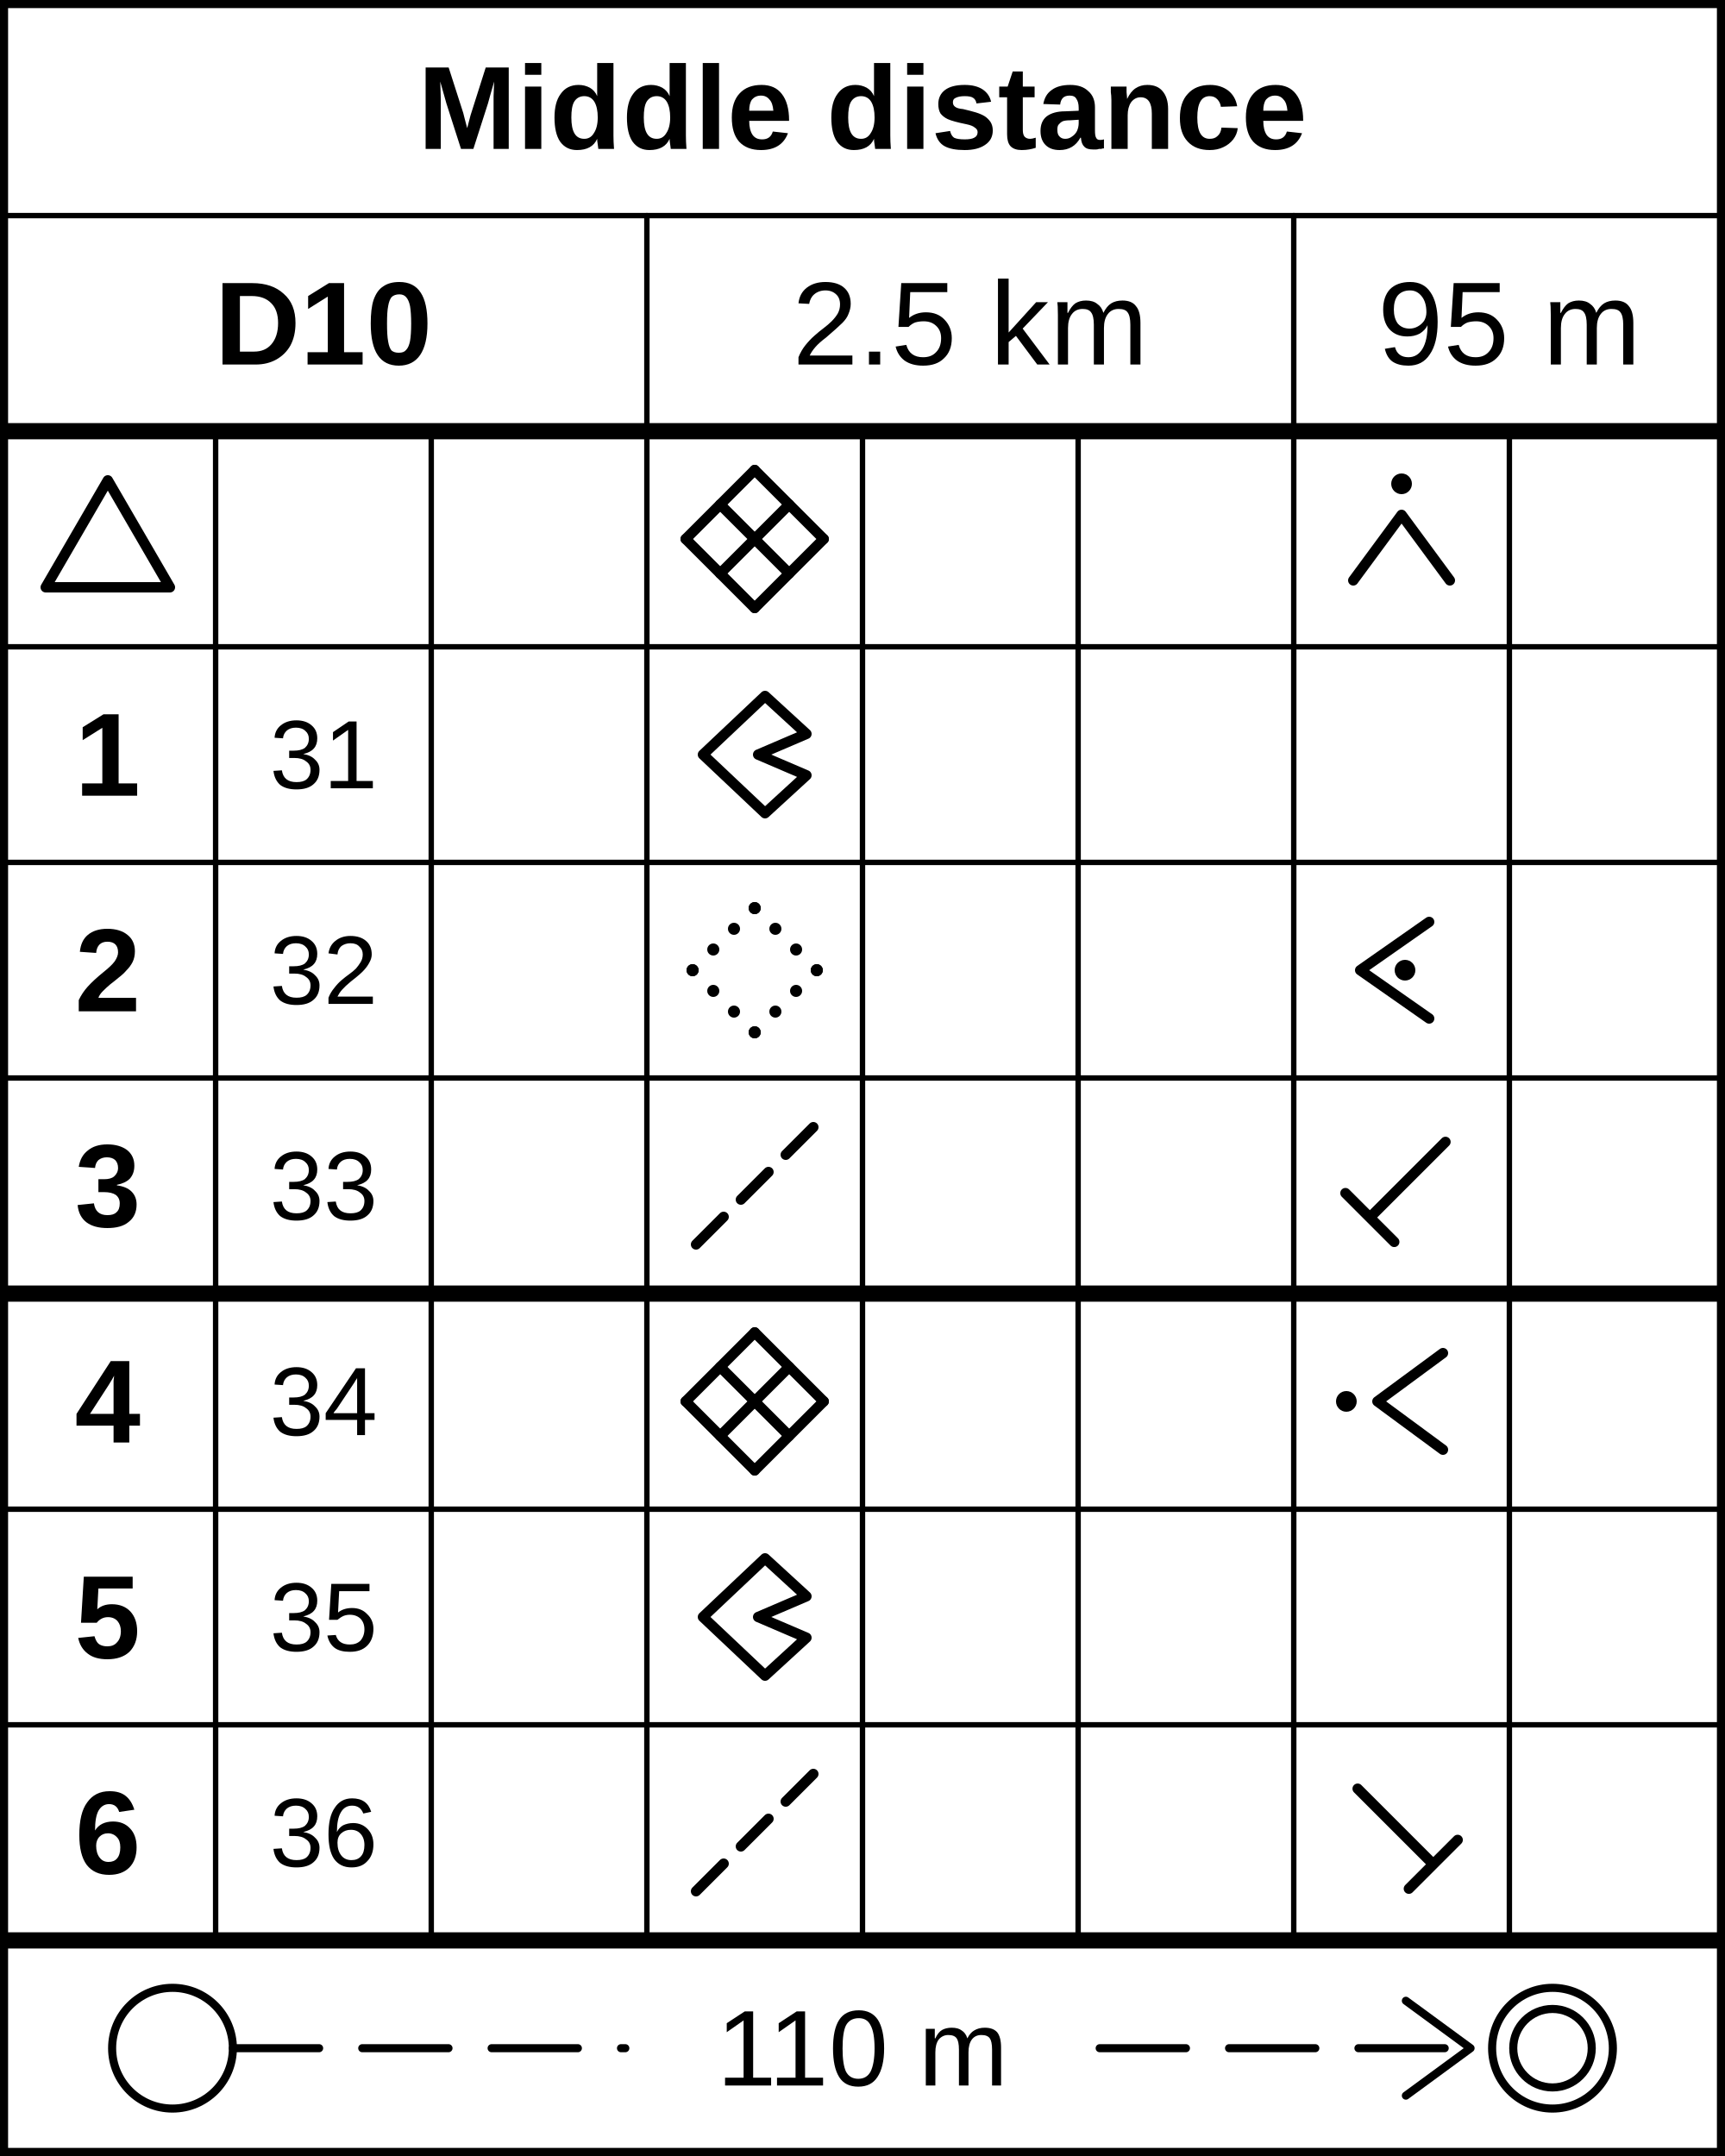
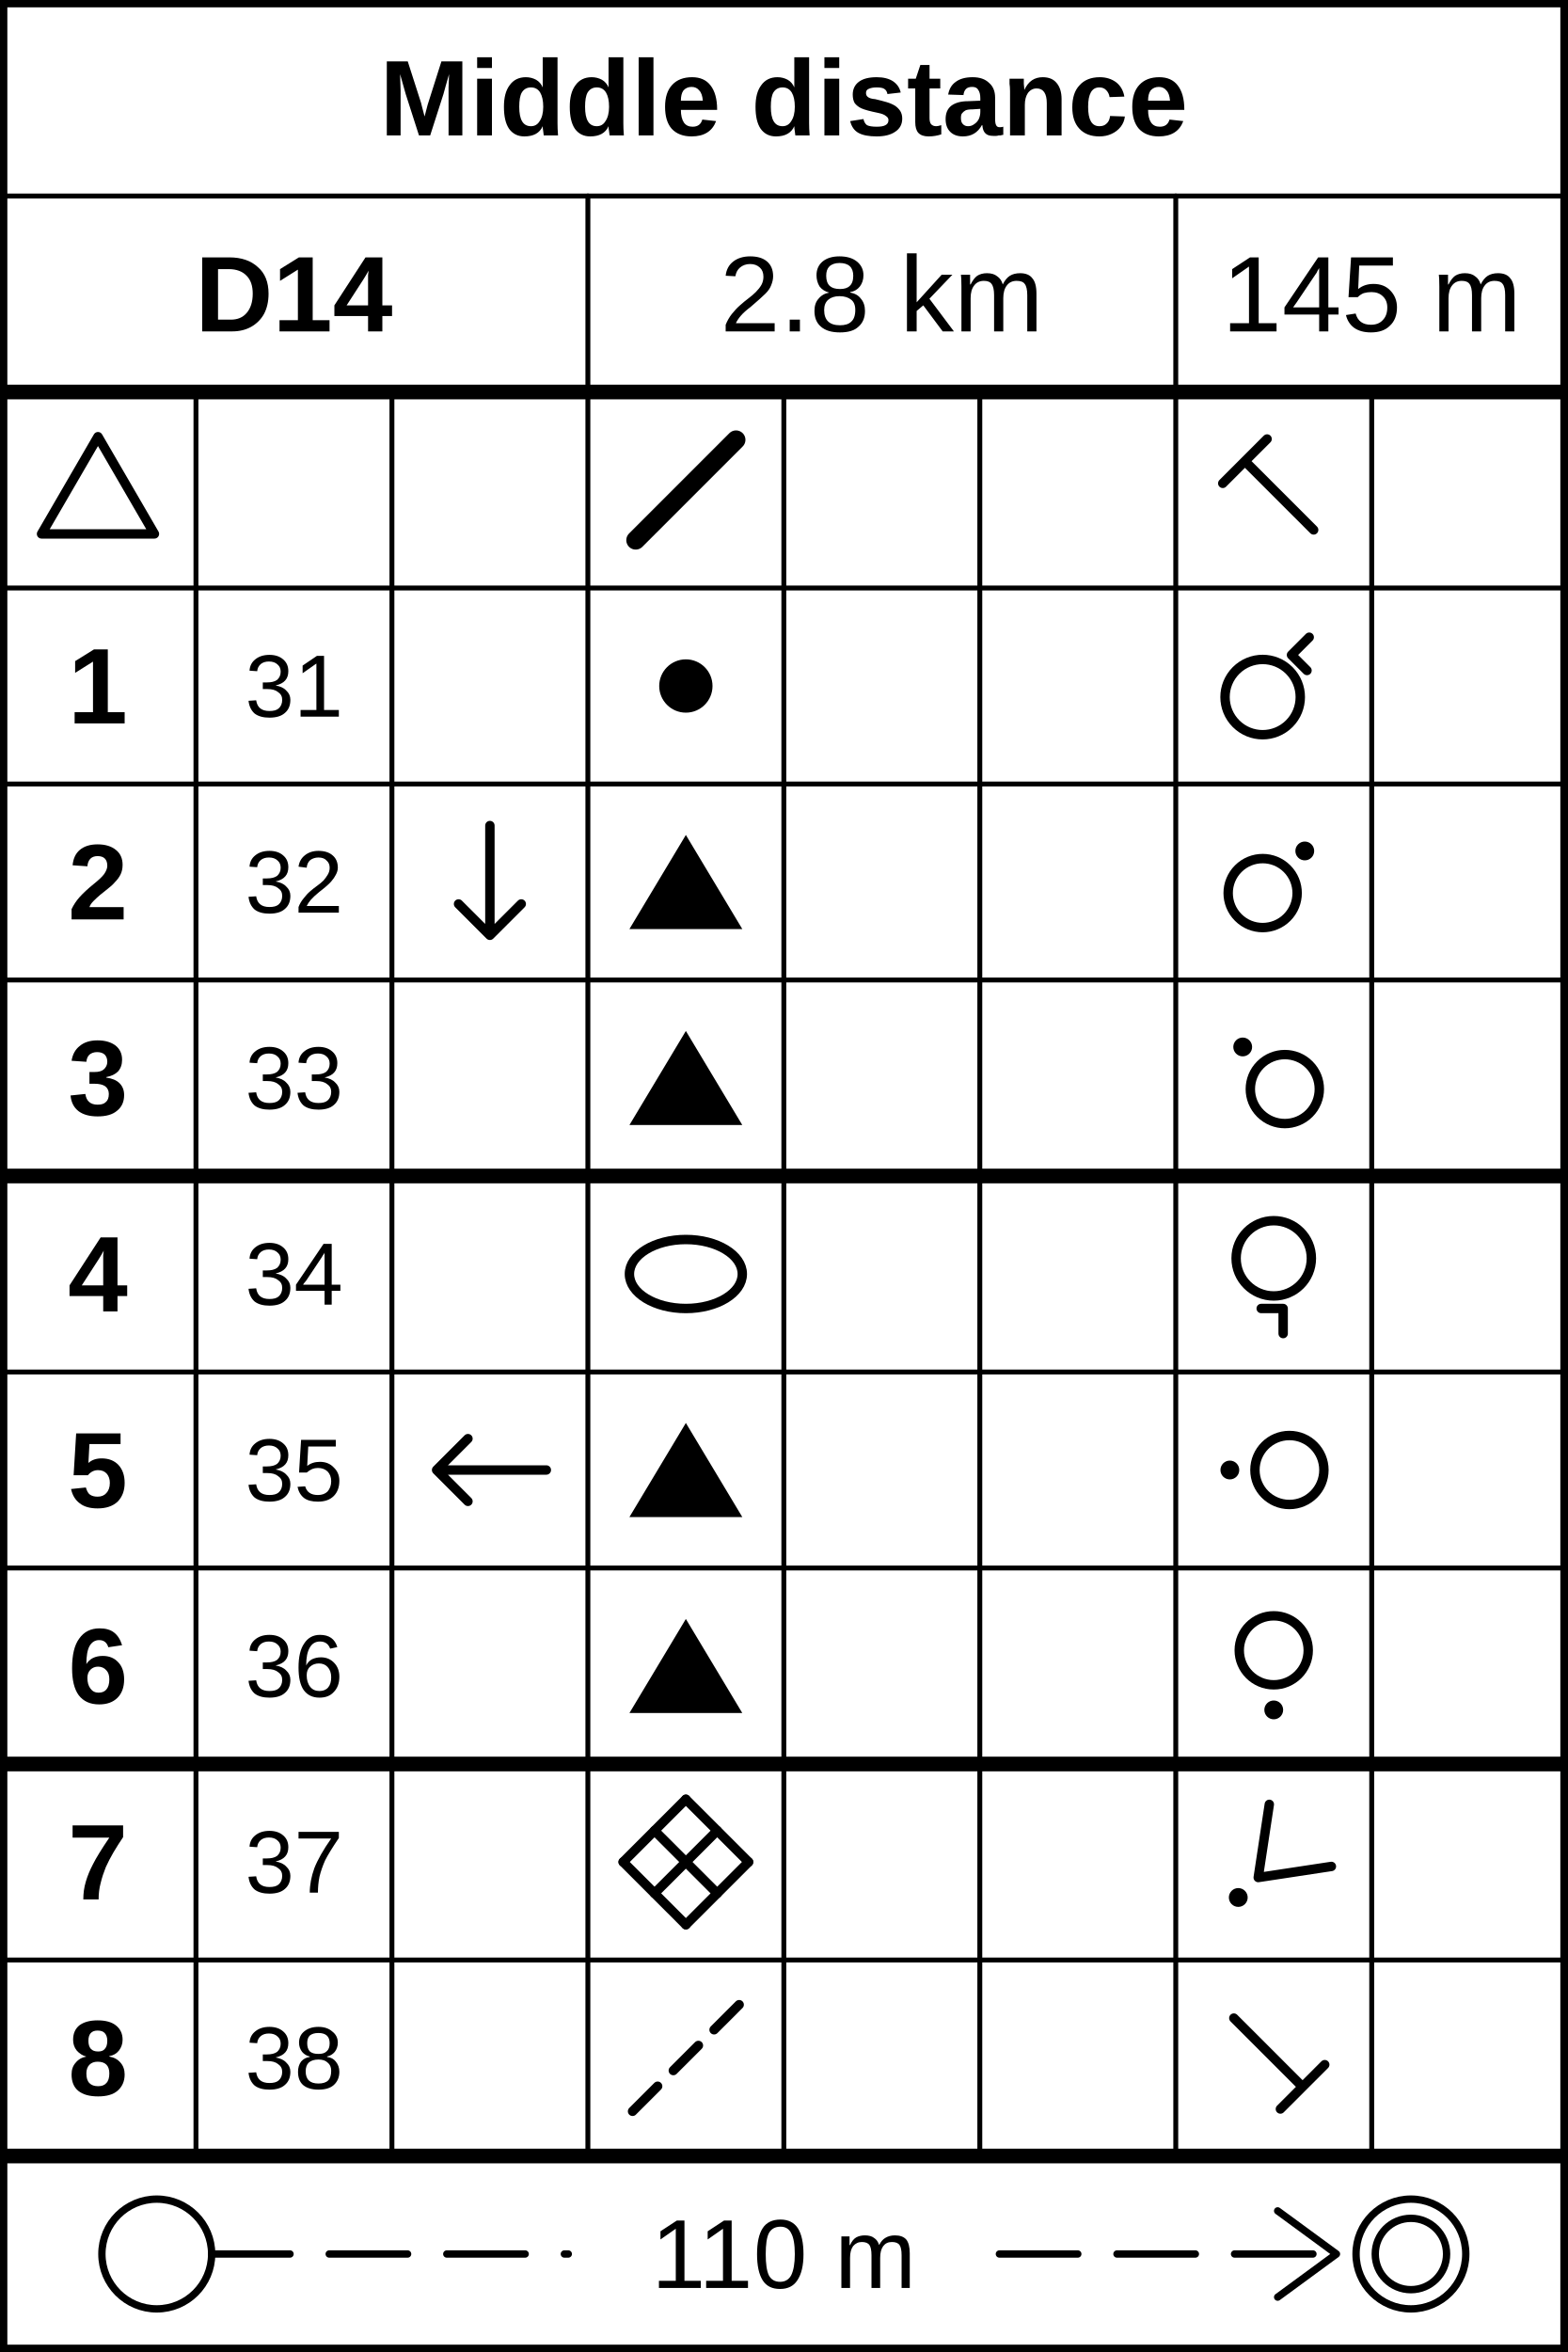
- <svg xmlns="http://www.w3.org/2000/svg" width="48mm" height="60mm" viewBox="0 0 48 60" color="black" fill="black" stroke="currentColor" stroke-linecap="round" stroke-linejoin="round" font-family="Arial, Helvetica, sans-serif">
-   <rect x="0" y="0" width="48" height="60" fill="white" stroke-width="0.45" />
+ <svg xmlns="http://www.w3.org/2000/svg" width="48mm" height="72mm" viewBox="0 0 48 72" color="black" fill="black" stroke="currentColor" stroke-linecap="round" stroke-linejoin="round" font-family="Arial, Helvetica, sans-serif">
+   <rect x="0" y="0" width="48" height="72" fill="white" stroke-width="0.45" />
  <text x="24" y="3" font-size="3.3" text-anchor="middle" dominant-baseline="central" stroke="none" font-weight="bold">Middle distance</text>
-   <text x="9" y="9" font-size="3.3" text-anchor="middle" dominant-baseline="central" stroke="none" font-weight="bold">D10</text>
-   <text x="27" y="9" font-size="3.3" text-anchor="middle" dominant-baseline="central" stroke="none">2.5 km</text>
-   <text x="42" y="9" font-size="3.3" text-anchor="middle" dominant-baseline="central" stroke="none">95 m</text>
+   <text x="9" y="9" font-size="3.3" text-anchor="middle" dominant-baseline="central" stroke="none" font-weight="bold">D14</text>
+   <text x="27" y="9" font-size="3.3" text-anchor="middle" dominant-baseline="central" stroke="none">2.8 km</text>
+   <text x="42" y="9" font-size="3.3" text-anchor="middle" dominant-baseline="central" stroke="none">145 m</text>
  <g transform="translate(0.6 12.6) scale(0.048)" stroke-width="6">
    <g>
      <path d="M50 16 L86 78 H14 Z" fill="none" />
    </g>
  </g>
  <g transform="translate(18.6 12.6) scale(0.048)" stroke-width="6">
+     <g>
+       <path d="M18 82 L82 18" fill="none" stroke-width="12" />
+     </g>
+   </g>
+   <g transform="translate(36.6 12.6) scale(0.048)" stroke-width="6">
+     <g transform="rotate(315 50 50)">
+       <path d="M50 86 V24 M30 24 H70" fill="none" />
+     </g>
+   </g>
+   <text x="3" y="21" font-size="3.3" text-anchor="middle" dominant-baseline="central" stroke="none" font-weight="bold">1</text>
+   <text x="9" y="21" font-size="2.7" text-anchor="middle" dominant-baseline="central" stroke="none">31</text>
+   <g transform="translate(18.6 18.6) scale(0.048)" stroke-width="6">
+     <g>
+       <circle cx="50" cy="50" r="17" fill="currentColor" stroke="none" />
+     </g>
+   </g>
+   <g transform="translate(36.6 18.6) scale(0.048)" stroke-width="6">
+     <g transform="rotate(45 50 50)">
+       <circle cx="50" cy="60" r="24" fill="none" />
+       <path d="M44 12 V28 H58" fill="none" />
+     </g>
+   </g>
+   <text x="3" y="27" font-size="3.3" text-anchor="middle" dominant-baseline="central" stroke="none" font-weight="bold">2</text>
+   <text x="9" y="27" font-size="2.7" text-anchor="middle" dominant-baseline="central" stroke="none">32</text>
+   <g transform="translate(12.6 24.6) scale(0.048)" stroke-width="6">
+     <g transform="rotate(180 50 50)">
+       <path d="M50 86 V16 M30 36 L50 16 L70 36" fill="none" />
+     </g>
+   </g>
+   <g transform="translate(18.6 24.6) scale(0.048)" stroke-width="6">
+     <g>
+       <path d="M50 20 L86 80 L14 80 Z" fill="currentColor" stroke="none" />
+     </g>
+   </g>
+   <g transform="translate(36.6 24.6) scale(0.048)" stroke-width="6">
+     <g transform="rotate(45 50 50)">
+       <circle cx="50" cy="60" r="22" fill="none" />
+       <circle cx="50" cy="22" r="6" fill="currentColor" stroke="none" />
+     </g>
+   </g>
+   <text x="3" y="33" font-size="3.3" text-anchor="middle" dominant-baseline="central" stroke="none" font-weight="bold">3</text>
+   <text x="9" y="33" font-size="2.7" text-anchor="middle" dominant-baseline="central" stroke="none">33</text>
+   <g transform="translate(18.6 30.6) scale(0.048)" stroke-width="6">
+     <g>
+       <path d="M50 20 L86 80 L14 80 Z" fill="currentColor" stroke="none" />
+     </g>
+   </g>
+   <g transform="translate(36.6 30.6) scale(0.048)" stroke-width="6">
+     <g transform="rotate(315 50 50)">
+       <circle cx="50" cy="60" r="22" fill="none" />
+       <circle cx="50" cy="22" r="6" fill="currentColor" stroke="none" />
+     </g>
+   </g>
+   <text x="3" y="39" font-size="3.3" text-anchor="middle" dominant-baseline="central" stroke="none" font-weight="bold">4</text>
+   <text x="9" y="39" font-size="2.7" text-anchor="middle" dominant-baseline="central" stroke="none">34</text>
+   <g transform="translate(18.6 36.6) scale(0.048)" stroke-width="6">
+     <g>
+       <ellipse cx="50" cy="50" rx="36" ry="22" fill="none" />
+     </g>
+   </g>
+   <g transform="translate(36.6 36.6) scale(0.048)" stroke-width="6">
+     <g transform="rotate(180 50 50)">
+       <circle cx="50" cy="60" r="24" fill="none" />
+       <path d="M44 12 V28 H58" fill="none" />
+     </g>
+   </g>
+   <text x="3" y="45" font-size="3.3" text-anchor="middle" dominant-baseline="central" stroke="none" font-weight="bold">5</text>
+   <text x="9" y="45" font-size="2.7" text-anchor="middle" dominant-baseline="central" stroke="none">35</text>
+   <g transform="translate(12.6 42.6) scale(0.048)" stroke-width="6">
+     <g transform="rotate(270 50 50)">
+       <path d="M50 86 V16 M30 36 L50 16 L70 36" fill="none" />
+     </g>
+   </g>
+   <g transform="translate(18.6 42.6) scale(0.048)" stroke-width="6">
+     <g>
+       <path d="M50 20 L86 80 L14 80 Z" fill="currentColor" stroke="none" />
+     </g>
+   </g>
+   <g transform="translate(36.6 42.6) scale(0.048)" stroke-width="6">
+     <g transform="rotate(270 50 50)">
+       <circle cx="50" cy="60" r="22" fill="none" />
+       <circle cx="50" cy="22" r="6" fill="currentColor" stroke="none" />
+     </g>
+   </g>
+   <text x="3" y="51" font-size="3.3" text-anchor="middle" dominant-baseline="central" stroke="none" font-weight="bold">6</text>
+   <text x="9" y="51" font-size="2.7" text-anchor="middle" dominant-baseline="central" stroke="none">36</text>
+   <g transform="translate(18.6 48.6) scale(0.048)" stroke-width="6">
+     <g>
+       <path d="M50 20 L86 80 L14 80 Z" fill="currentColor" stroke="none" />
+     </g>
+   </g>
+   <g transform="translate(36.6 48.6) scale(0.048)" stroke-width="6">
+     <g transform="rotate(180 50 50)">
+       <circle cx="50" cy="60" r="22" fill="none" />
+       <circle cx="50" cy="22" r="6" fill="currentColor" stroke="none" />
+     </g>
+   </g>
+   <text x="3" y="57" font-size="3.3" text-anchor="middle" dominant-baseline="central" stroke="none" font-weight="bold">7</text>
+   <text x="9" y="57" font-size="2.7" text-anchor="middle" dominant-baseline="central" stroke="none">37</text>
+   <g transform="translate(18.6 54.6) scale(0.048)" stroke-width="6">
    <g>
      <path d="M10 50 L50 90" fill="none" />
      <path d="M10 50 L50 10" fill="none" />
      <path d="M30 30 L70 70" fill="none" />
      <path d="M30 70 L70 30" fill="none" />
      <path d="M50 10 L90 50" fill="none" />
      <path d="M50 90 L90 50" fill="none" />
    </g>
  </g>
-   <g transform="translate(36.6 12.6) scale(0.048)" stroke-width="6">
-     <g transform="rotate(0 50 50)">
+   <g transform="translate(36.6 54.6) scale(0.048)" stroke-width="6">
+     <g transform="rotate(225 50 50)">
      <path d="M22 74 L50 36 L78 74" fill="none" />
      <circle cx="50" cy="18" r="6" fill="currentColor" stroke="none" />
    </g>
  </g>
-   <text x="3" y="21" font-size="3.3" text-anchor="middle" dominant-baseline="central" stroke="none" font-weight="bold">1</text>
-   <text x="9" y="21" font-size="2.7" text-anchor="middle" dominant-baseline="central" stroke="none">31</text>
-   <g transform="translate(18.6 18.6) scale(0.048)" stroke-width="6">
-     <g>
-       <path d="M56 16 L20 50 L56 84 L80 62 L52 50 L80 38 Z" fill="none" />
-     </g>
-   </g>
-   <text x="3" y="27" font-size="3.3" text-anchor="middle" dominant-baseline="central" stroke="none" font-weight="bold">2</text>
-   <text x="9" y="27" font-size="2.7" text-anchor="middle" dominant-baseline="central" stroke="none">32</text>
-   <g transform="translate(18.6 24.6) scale(0.048)" stroke-width="6">
-     <g>
-       <circle cx="50" cy="14" r="3.5" fill="currentColor" stroke="none" />
-       <circle cx="62" cy="26" r="3.5" fill="currentColor" stroke="none" />
-       <circle cx="74" cy="38" r="3.5" fill="currentColor" stroke="none" />
-       <circle cx="86" cy="50" r="3.5" fill="currentColor" stroke="none" />
-       <circle cx="86" cy="50" r="3.5" fill="currentColor" stroke="none" />
-       <circle cx="74" cy="62" r="3.5" fill="currentColor" stroke="none" />
-       <circle cx="62" cy="74" r="3.5" fill="currentColor" stroke="none" />
-       <circle cx="50" cy="86" r="3.5" fill="currentColor" stroke="none" />
-       <circle cx="50" cy="86" r="3.5" fill="currentColor" stroke="none" />
-       <circle cx="38" cy="74" r="3.5" fill="currentColor" stroke="none" />
-       <circle cx="26" cy="62" r="3.5" fill="currentColor" stroke="none" />
-       <circle cx="14" cy="50" r="3.5" fill="currentColor" stroke="none" />
-       <circle cx="14" cy="50" r="3.5" fill="currentColor" stroke="none" />
-       <circle cx="26" cy="38" r="3.5" fill="currentColor" stroke="none" />
-       <circle cx="38" cy="26" r="3.5" fill="currentColor" stroke="none" />
-       <circle cx="50" cy="14" r="3.5" fill="currentColor" stroke="none" />
-     </g>
-   </g>
-   <g transform="translate(36.6 24.6) scale(0.048)" stroke-width="6">
-     <g transform="rotate(270 50 50)">
-       <path d="M22 66 L50 26 L78 66" fill="none" />
-       <circle cx="50" cy="52" r="6" fill="currentColor" stroke="none" />
-     </g>
-   </g>
-   <text x="3" y="33" font-size="3.3" text-anchor="middle" dominant-baseline="central" stroke="none" font-weight="bold">3</text>
-   <text x="9" y="33" font-size="2.7" text-anchor="middle" dominant-baseline="central" stroke="none">33</text>
-   <g transform="translate(18.6 30.6) scale(0.048)" stroke-width="6">
+   <text x="3" y="63" font-size="3.3" text-anchor="middle" dominant-baseline="central" stroke="none" font-weight="bold">8</text>
+   <text x="9" y="63" font-size="2.7" text-anchor="middle" dominant-baseline="central" stroke="none">38</text>
+   <g transform="translate(18.6 60.6) scale(0.048)" stroke-width="6">
    <g>
      <path d="M16 84 L32 68 M42 58 L58 42 M68 32 L84 16" fill="none" />
    </g>
  </g>
-   <g transform="translate(36.6 30.6) scale(0.048)" stroke-width="6">
-     <g transform="rotate(225 50 50)">
-       <path d="M50 86 V24 M30 24 H70" fill="none" />
-     </g>
-   </g>
-   <text x="3" y="39" font-size="3.3" text-anchor="middle" dominant-baseline="central" stroke="none" font-weight="bold">4</text>
-   <text x="9" y="39" font-size="2.7" text-anchor="middle" dominant-baseline="central" stroke="none">34</text>
-   <g transform="translate(18.6 36.6) scale(0.048)" stroke-width="6">
-     <g>
-       <path d="M10 50 L50 90" fill="none" />
-       <path d="M10 50 L50 10" fill="none" />
-       <path d="M30 30 L70 70" fill="none" />
-       <path d="M30 70 L70 30" fill="none" />
-       <path d="M50 10 L90 50" fill="none" />
-       <path d="M50 90 L90 50" fill="none" />
-     </g>
-   </g>
-   <g transform="translate(36.6 36.6) scale(0.048)" stroke-width="6">
-     <g transform="rotate(270 50 50)">
-       <path d="M22 74 L50 36 L78 74" fill="none" />
-       <circle cx="50" cy="18" r="6" fill="currentColor" stroke="none" />
-     </g>
-   </g>
-   <text x="3" y="45" font-size="3.3" text-anchor="middle" dominant-baseline="central" stroke="none" font-weight="bold">5</text>
-   <text x="9" y="45" font-size="2.7" text-anchor="middle" dominant-baseline="central" stroke="none">35</text>
-   <g transform="translate(18.6 42.6) scale(0.048)" stroke-width="6">
-     <g>
-       <path d="M56 16 L20 50 L56 84 L80 62 L52 50 L80 38 Z" fill="none" />
-     </g>
-   </g>
-   <text x="3" y="51" font-size="3.3" text-anchor="middle" dominant-baseline="central" stroke="none" font-weight="bold">6</text>
-   <text x="9" y="51" font-size="2.7" text-anchor="middle" dominant-baseline="central" stroke="none">36</text>
-   <g transform="translate(18.6 48.6) scale(0.048)" stroke-width="6">
-     <g>
-       <path d="M16 84 L32 68 M42 58 L58 42 M68 32 L84 16" fill="none" />
-     </g>
-   </g>
-   <g transform="translate(36.6 48.6) scale(0.048)" stroke-width="6">
+   <g transform="translate(36.6 60.6) scale(0.048)" stroke-width="6">
    <g transform="rotate(135 50 50)">
      <path d="M50 86 V24 M30 24 H70" fill="none" />
    </g>
  </g>
-   <circle cx="4.8" cy="57" r="1.68" fill="none" stroke-width="0.225" />
-   <line x1="6.48" y1="57" x2="17.4" y2="57" stroke-width="0.225" stroke-dasharray="2.4 1.2" />
-   <text x="24" y="57" font-size="3" text-anchor="middle" dominant-baseline="central" stroke="none">110 m</text>
-   <line x1="30.6" y1="57" x2="40.92" y2="57" stroke-width="0.225" stroke-dasharray="2.4 1.2" />
-   <path d="M39.12 55.68 L40.92 57 L39.12 58.32" fill="none" stroke-width="0.225" />
-   <circle cx="43.2" cy="57" r="1.68" fill="none" stroke-width="0.225" />
-   <circle cx="43.2" cy="57" r="1.092" fill="none" stroke-width="0.225" />
+   <circle cx="4.8" cy="69" r="1.68" fill="none" stroke-width="0.225" />
+   <line x1="6.48" y1="69" x2="17.4" y2="69" stroke-width="0.225" stroke-dasharray="2.4 1.2" />
+   <text x="24" y="69" font-size="3" text-anchor="middle" dominant-baseline="central" stroke="none">110 m</text>
+   <line x1="30.6" y1="69" x2="40.92" y2="69" stroke-width="0.225" stroke-dasharray="2.4 1.2" />
+   <path d="M39.12 67.68 L40.92 69 L39.12 70.32" fill="none" stroke-width="0.225" />
+   <circle cx="43.2" cy="69" r="1.68" fill="none" stroke-width="0.225" />
+   <circle cx="43.2" cy="69" r="1.092" fill="none" stroke-width="0.225" />
  <line x1="0" y1="6" x2="48" y2="6" stroke-width="0.15" />
  <line x1="0" y1="12" x2="48" y2="12" stroke-width="0.45" />
  <line x1="0" y1="18" x2="48" y2="18" stroke-width="0.15" />
  <line x1="0" y1="24" x2="48" y2="24" stroke-width="0.15" />
  <line x1="0" y1="30" x2="48" y2="30" stroke-width="0.15" />
  <line x1="0" y1="36" x2="48" y2="36" stroke-width="0.45" />
  <line x1="0" y1="42" x2="48" y2="42" stroke-width="0.15" />
  <line x1="0" y1="48" x2="48" y2="48" stroke-width="0.15" />
  <line x1="0" y1="54" x2="48" y2="54" stroke-width="0.45" />
+   <line x1="0" y1="60" x2="48" y2="60" stroke-width="0.15" />
+   <line x1="0" y1="66" x2="48" y2="66" stroke-width="0.45" />
  <line x1="18" y1="6" x2="18" y2="12" stroke-width="0.15" />
  <line x1="36" y1="6" x2="36" y2="12" stroke-width="0.15" />
-   <line x1="6" y1="12" x2="6" y2="54" stroke-width="0.15" />
-   <line x1="12" y1="12" x2="12" y2="54" stroke-width="0.15" />
-   <line x1="18" y1="12" x2="18" y2="54" stroke-width="0.15" />
-   <line x1="24" y1="12" x2="24" y2="54" stroke-width="0.15" />
-   <line x1="30" y1="12" x2="30" y2="54" stroke-width="0.15" />
-   <line x1="36" y1="12" x2="36" y2="54" stroke-width="0.15" />
-   <line x1="42" y1="12" x2="42" y2="54" stroke-width="0.15" />
+   <line x1="6" y1="12" x2="6" y2="66" stroke-width="0.15" />
+   <line x1="12" y1="12" x2="12" y2="66" stroke-width="0.15" />
+   <line x1="18" y1="12" x2="18" y2="66" stroke-width="0.15" />
+   <line x1="24" y1="12" x2="24" y2="66" stroke-width="0.15" />
+   <line x1="30" y1="12" x2="30" y2="66" stroke-width="0.15" />
+   <line x1="36" y1="12" x2="36" y2="66" stroke-width="0.15" />
+   <line x1="42" y1="12" x2="42" y2="66" stroke-width="0.15" />
</svg>
